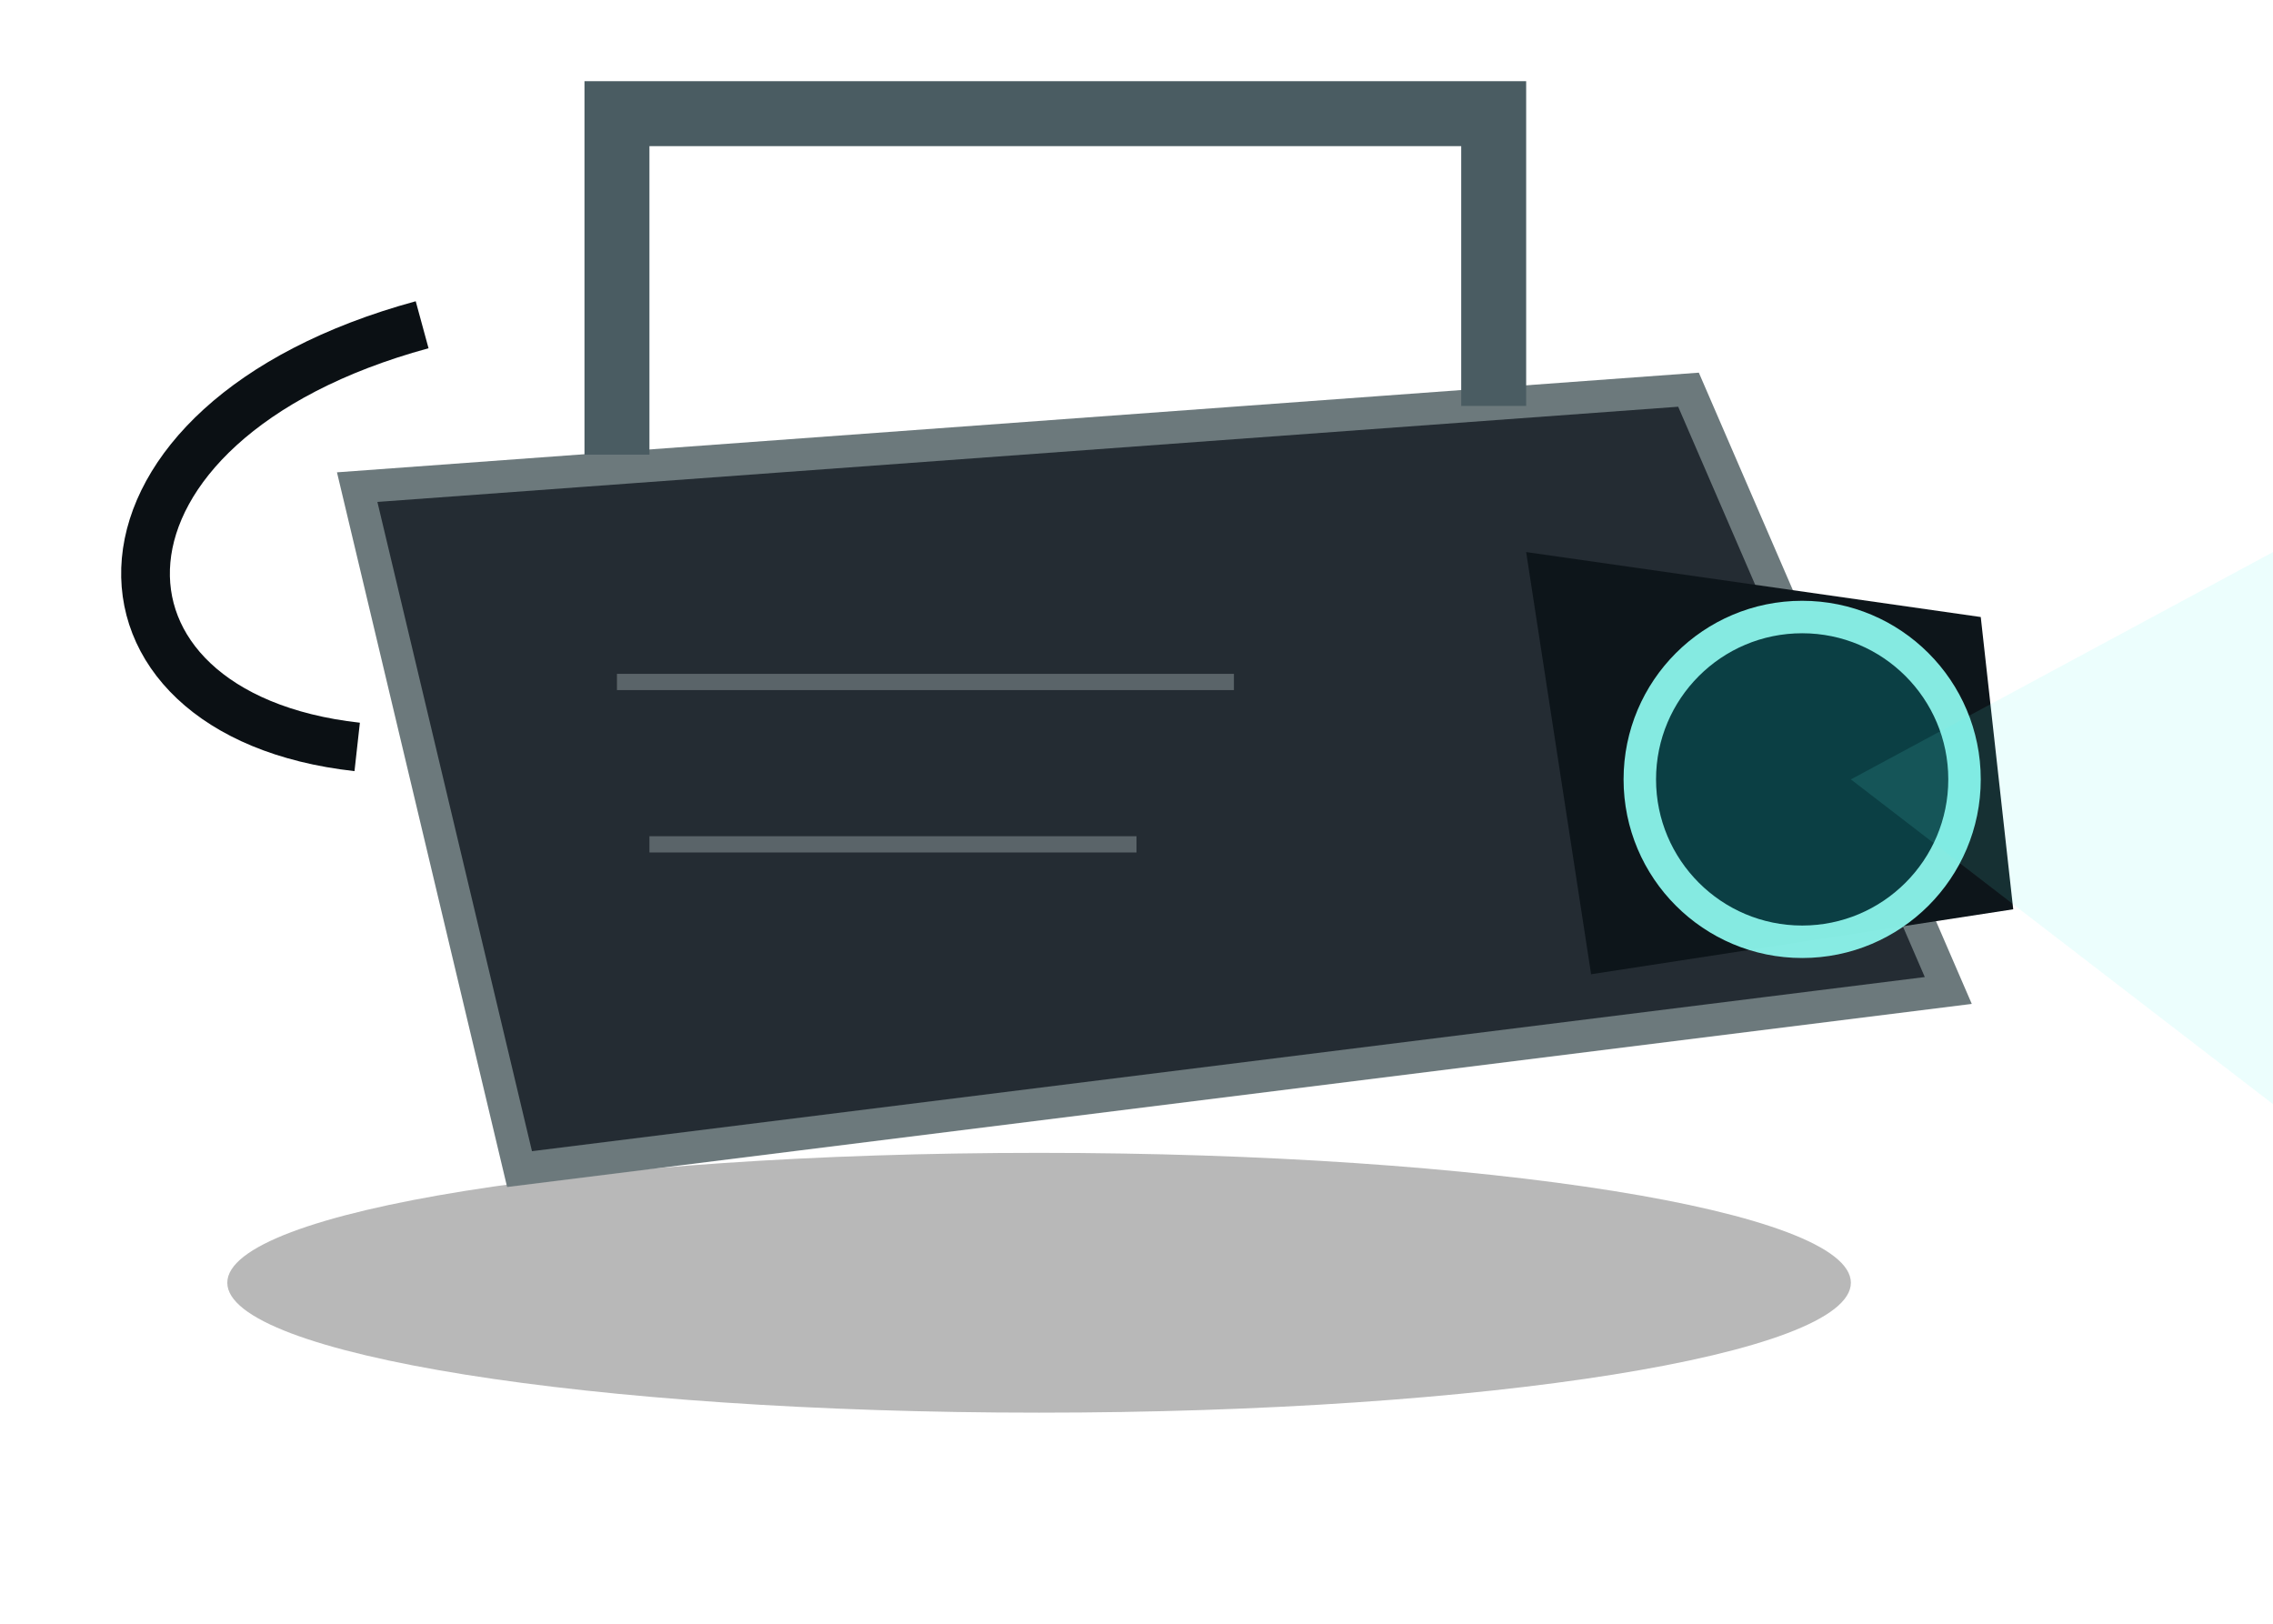
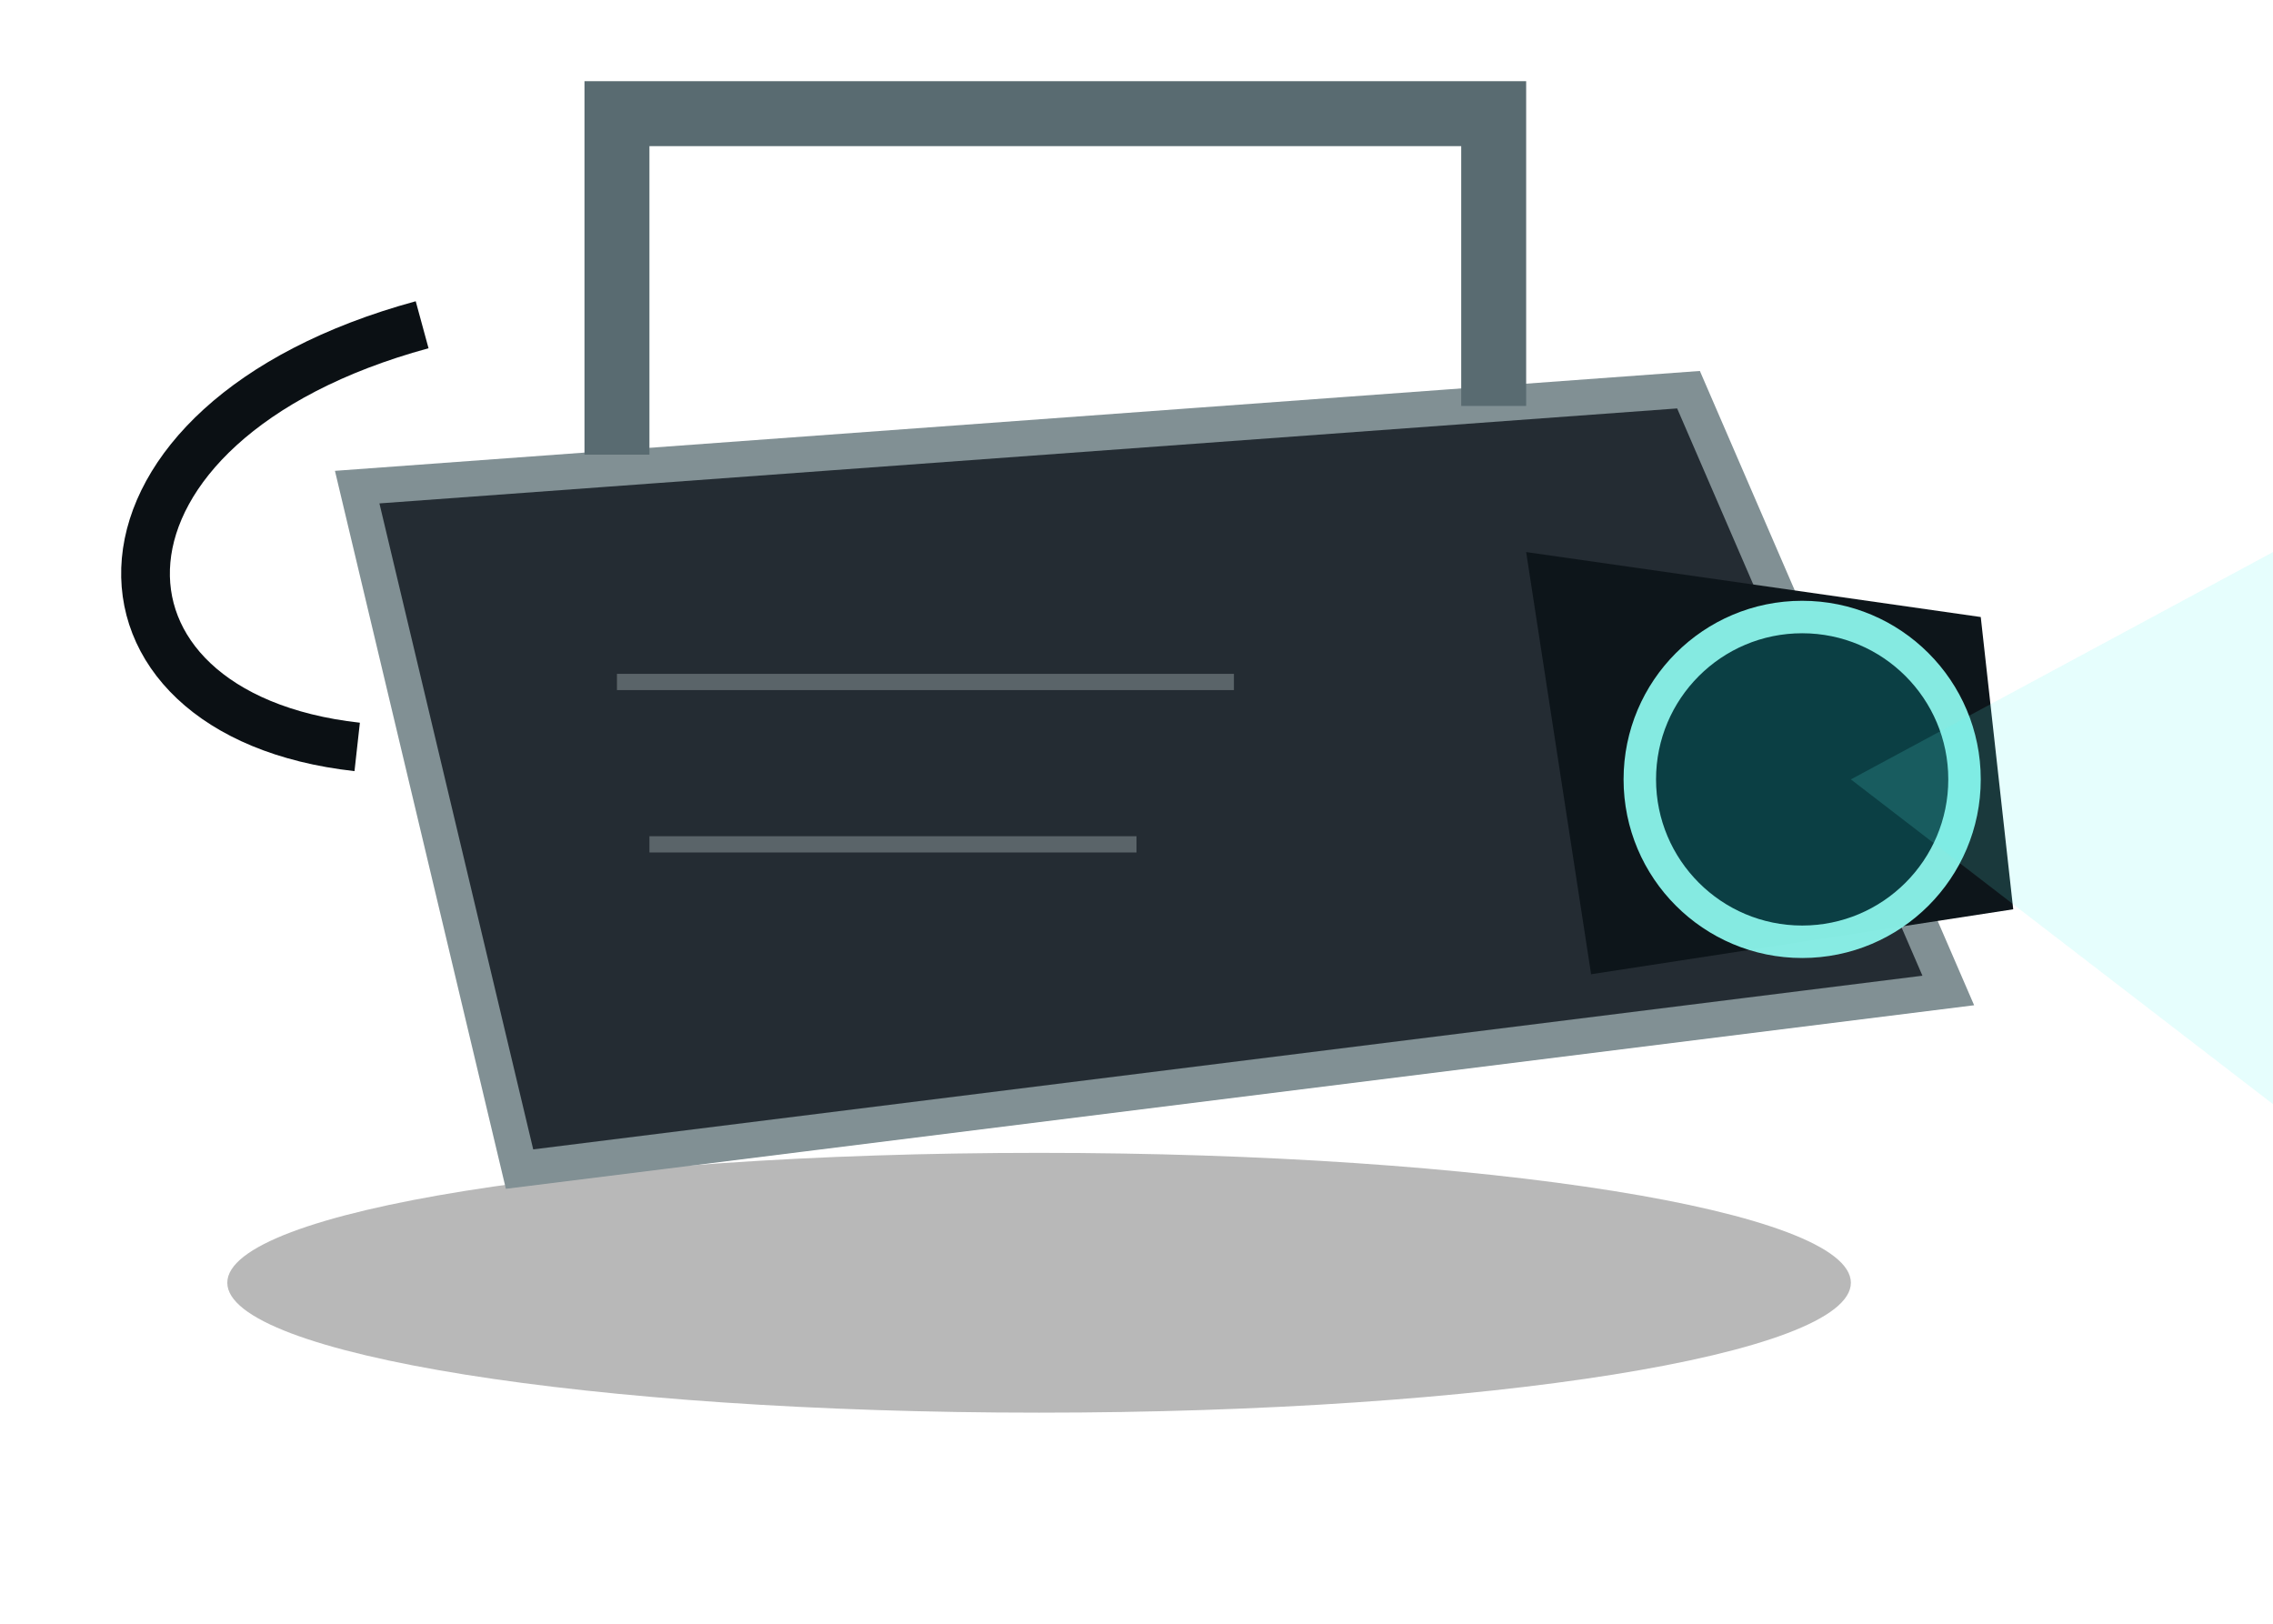
<svg xmlns="http://www.w3.org/2000/svg" width="140" height="100" viewBox="0 0 140 100">
  <ellipse cx="64" cy="79" rx="50" ry="8" fill="#000000" opacity="0.28" />
-   <path d="M22 30 L104 24 L120 61 L32 72 Z" fill="#242c33" stroke="#6c797c" stroke-width="2" />
+   <path d="M22 30 L104 24 L120 61 L32 72 Z" fill="#242c33" stroke="#819094" stroke-width="2.2" />
  <path d="M94 34 L122 38 L124 56 L98 60 Z" fill="#0d151a" />
  <circle cx="111" cy="48" r="10" fill="#0b4248" stroke="#8ffcf2" stroke-width="2" opacity="0.92" />
-   <path d="M114 48 L140 34 V68 Z" fill="#61f7f0" opacity="0.12" />
+   <path d="M114 48 L140 34 V68 Z" fill="#61f7f0" opacity="0.16" />
  <g stroke="#95a1a3" stroke-width="1" opacity="0.48">
    <path d="M38 42 H76" />
    <path d="M40 52 H70" />
  </g>
-   <path d="M38 28 V7 H92 V25" stroke="#4a5c62" stroke-width="4" fill="none" />
+   <path d="M38 28 V7 H92 V25" stroke="#596b71" stroke-width="4" fill="none" />
  <path d="M22 46 C4 44 4 26 26 20" stroke="#0b1014" stroke-width="3" fill="none" />
</svg>
